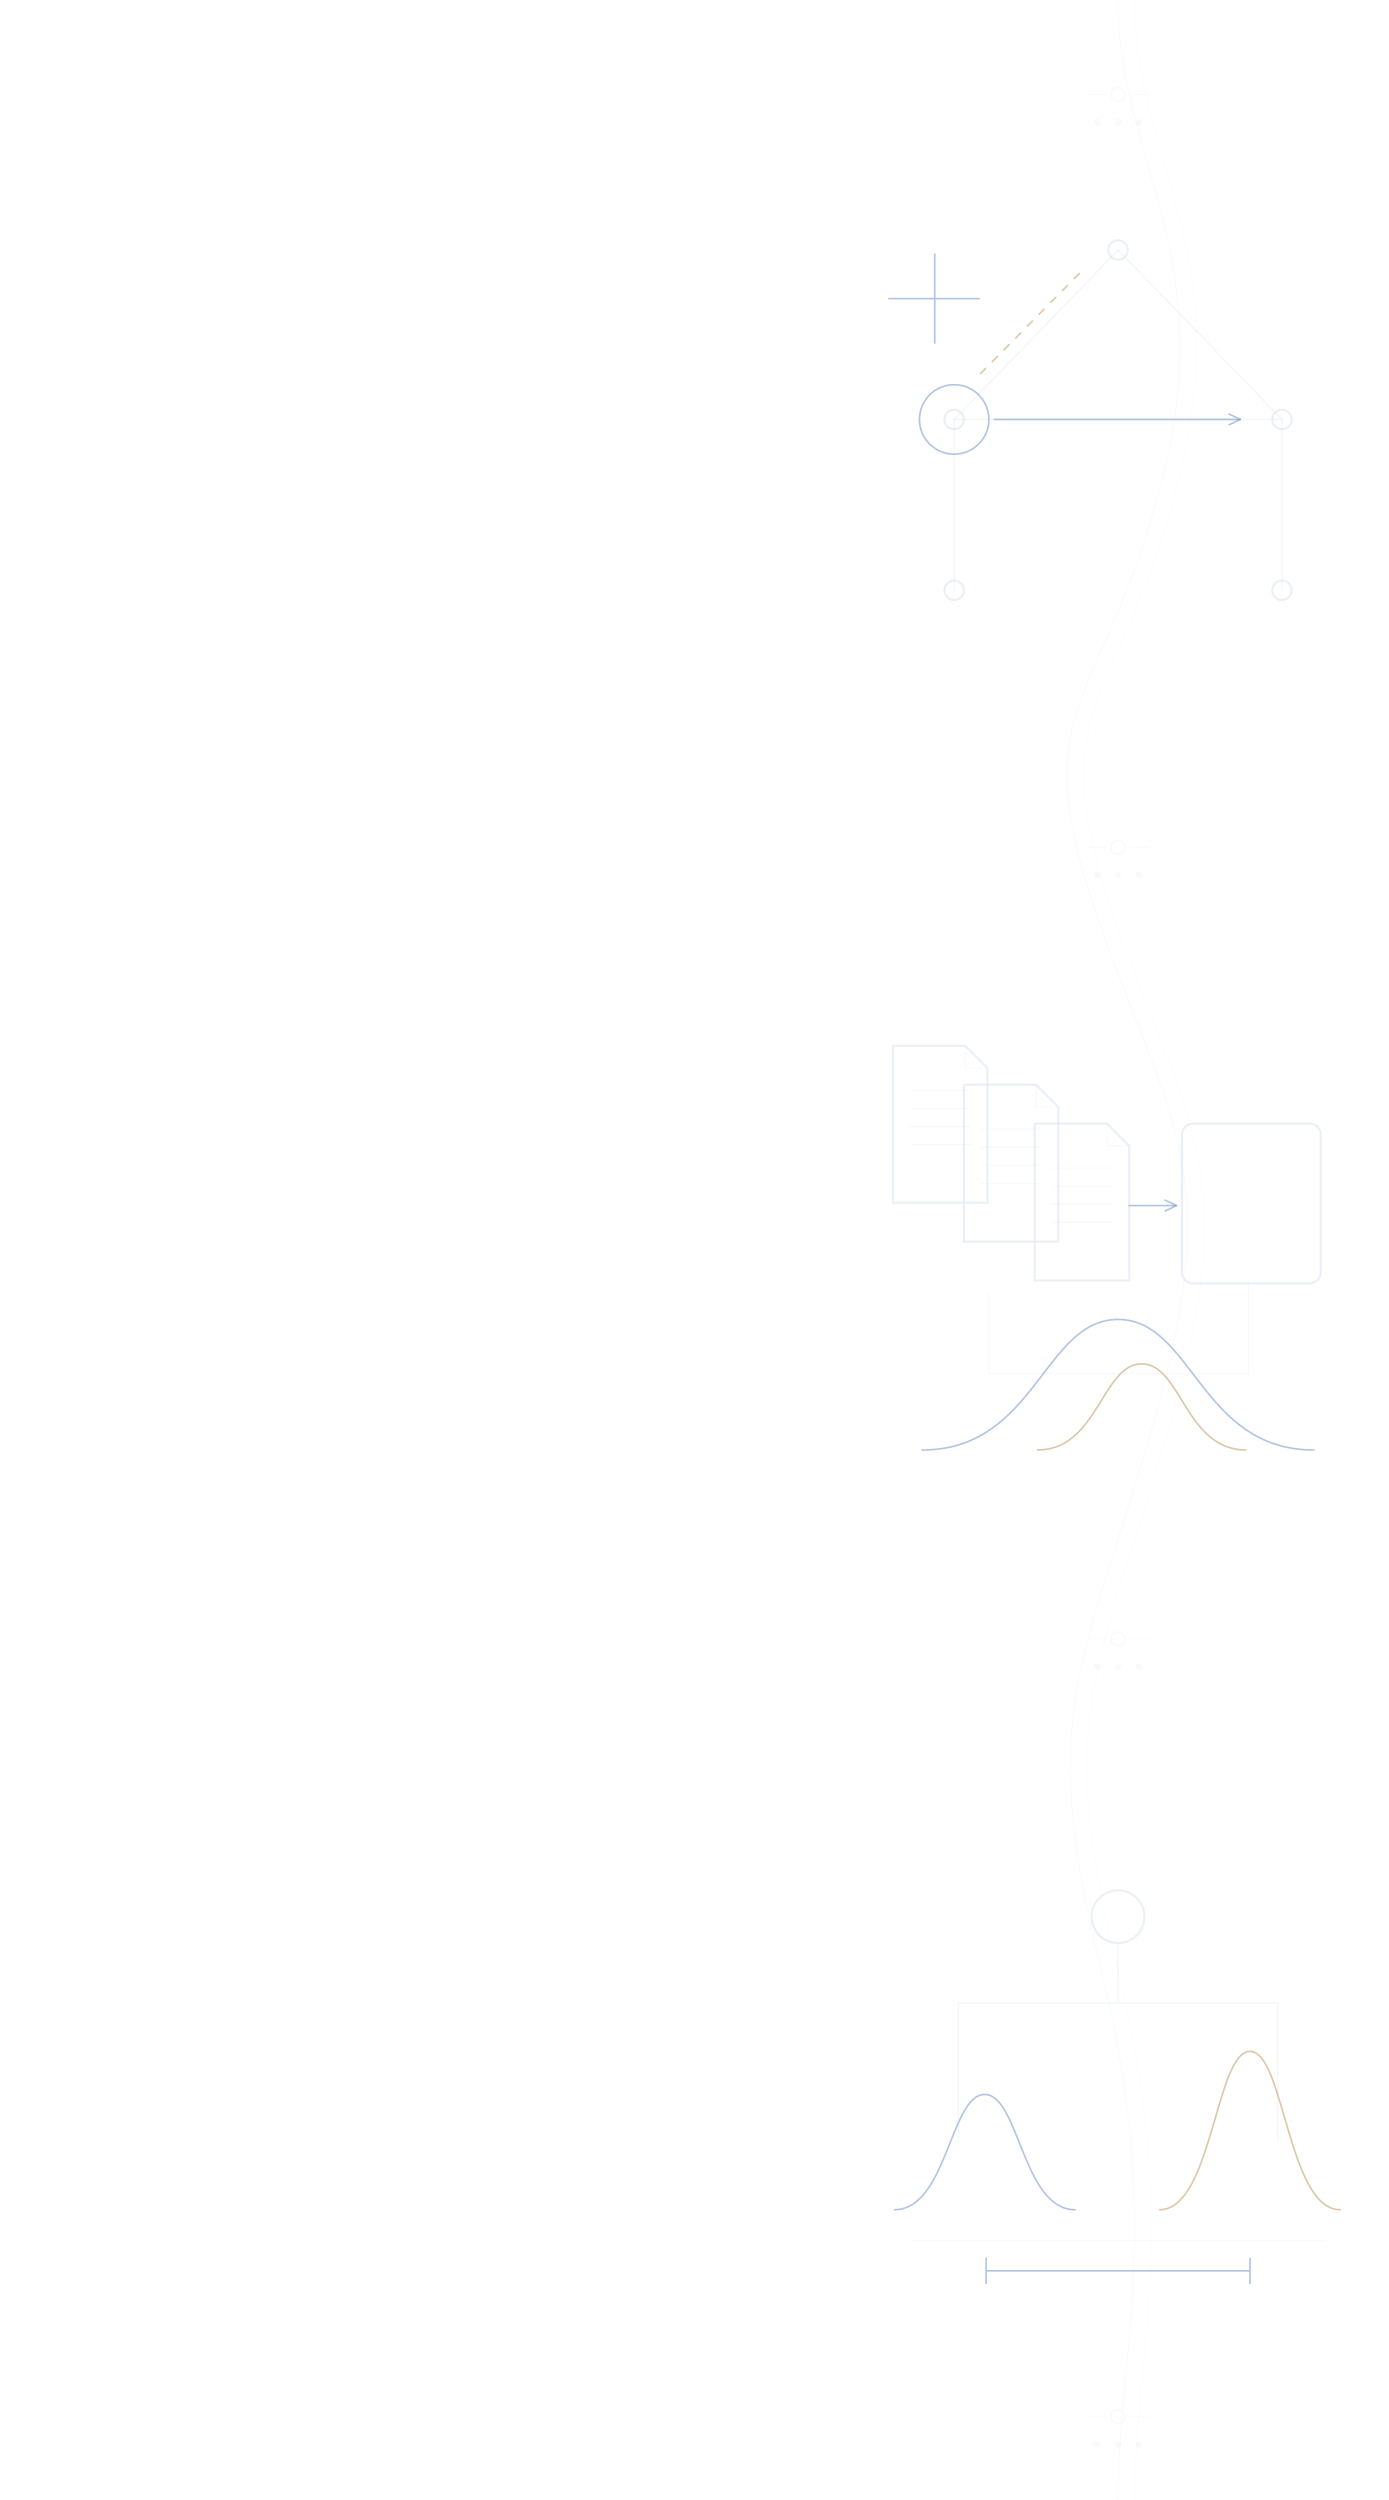
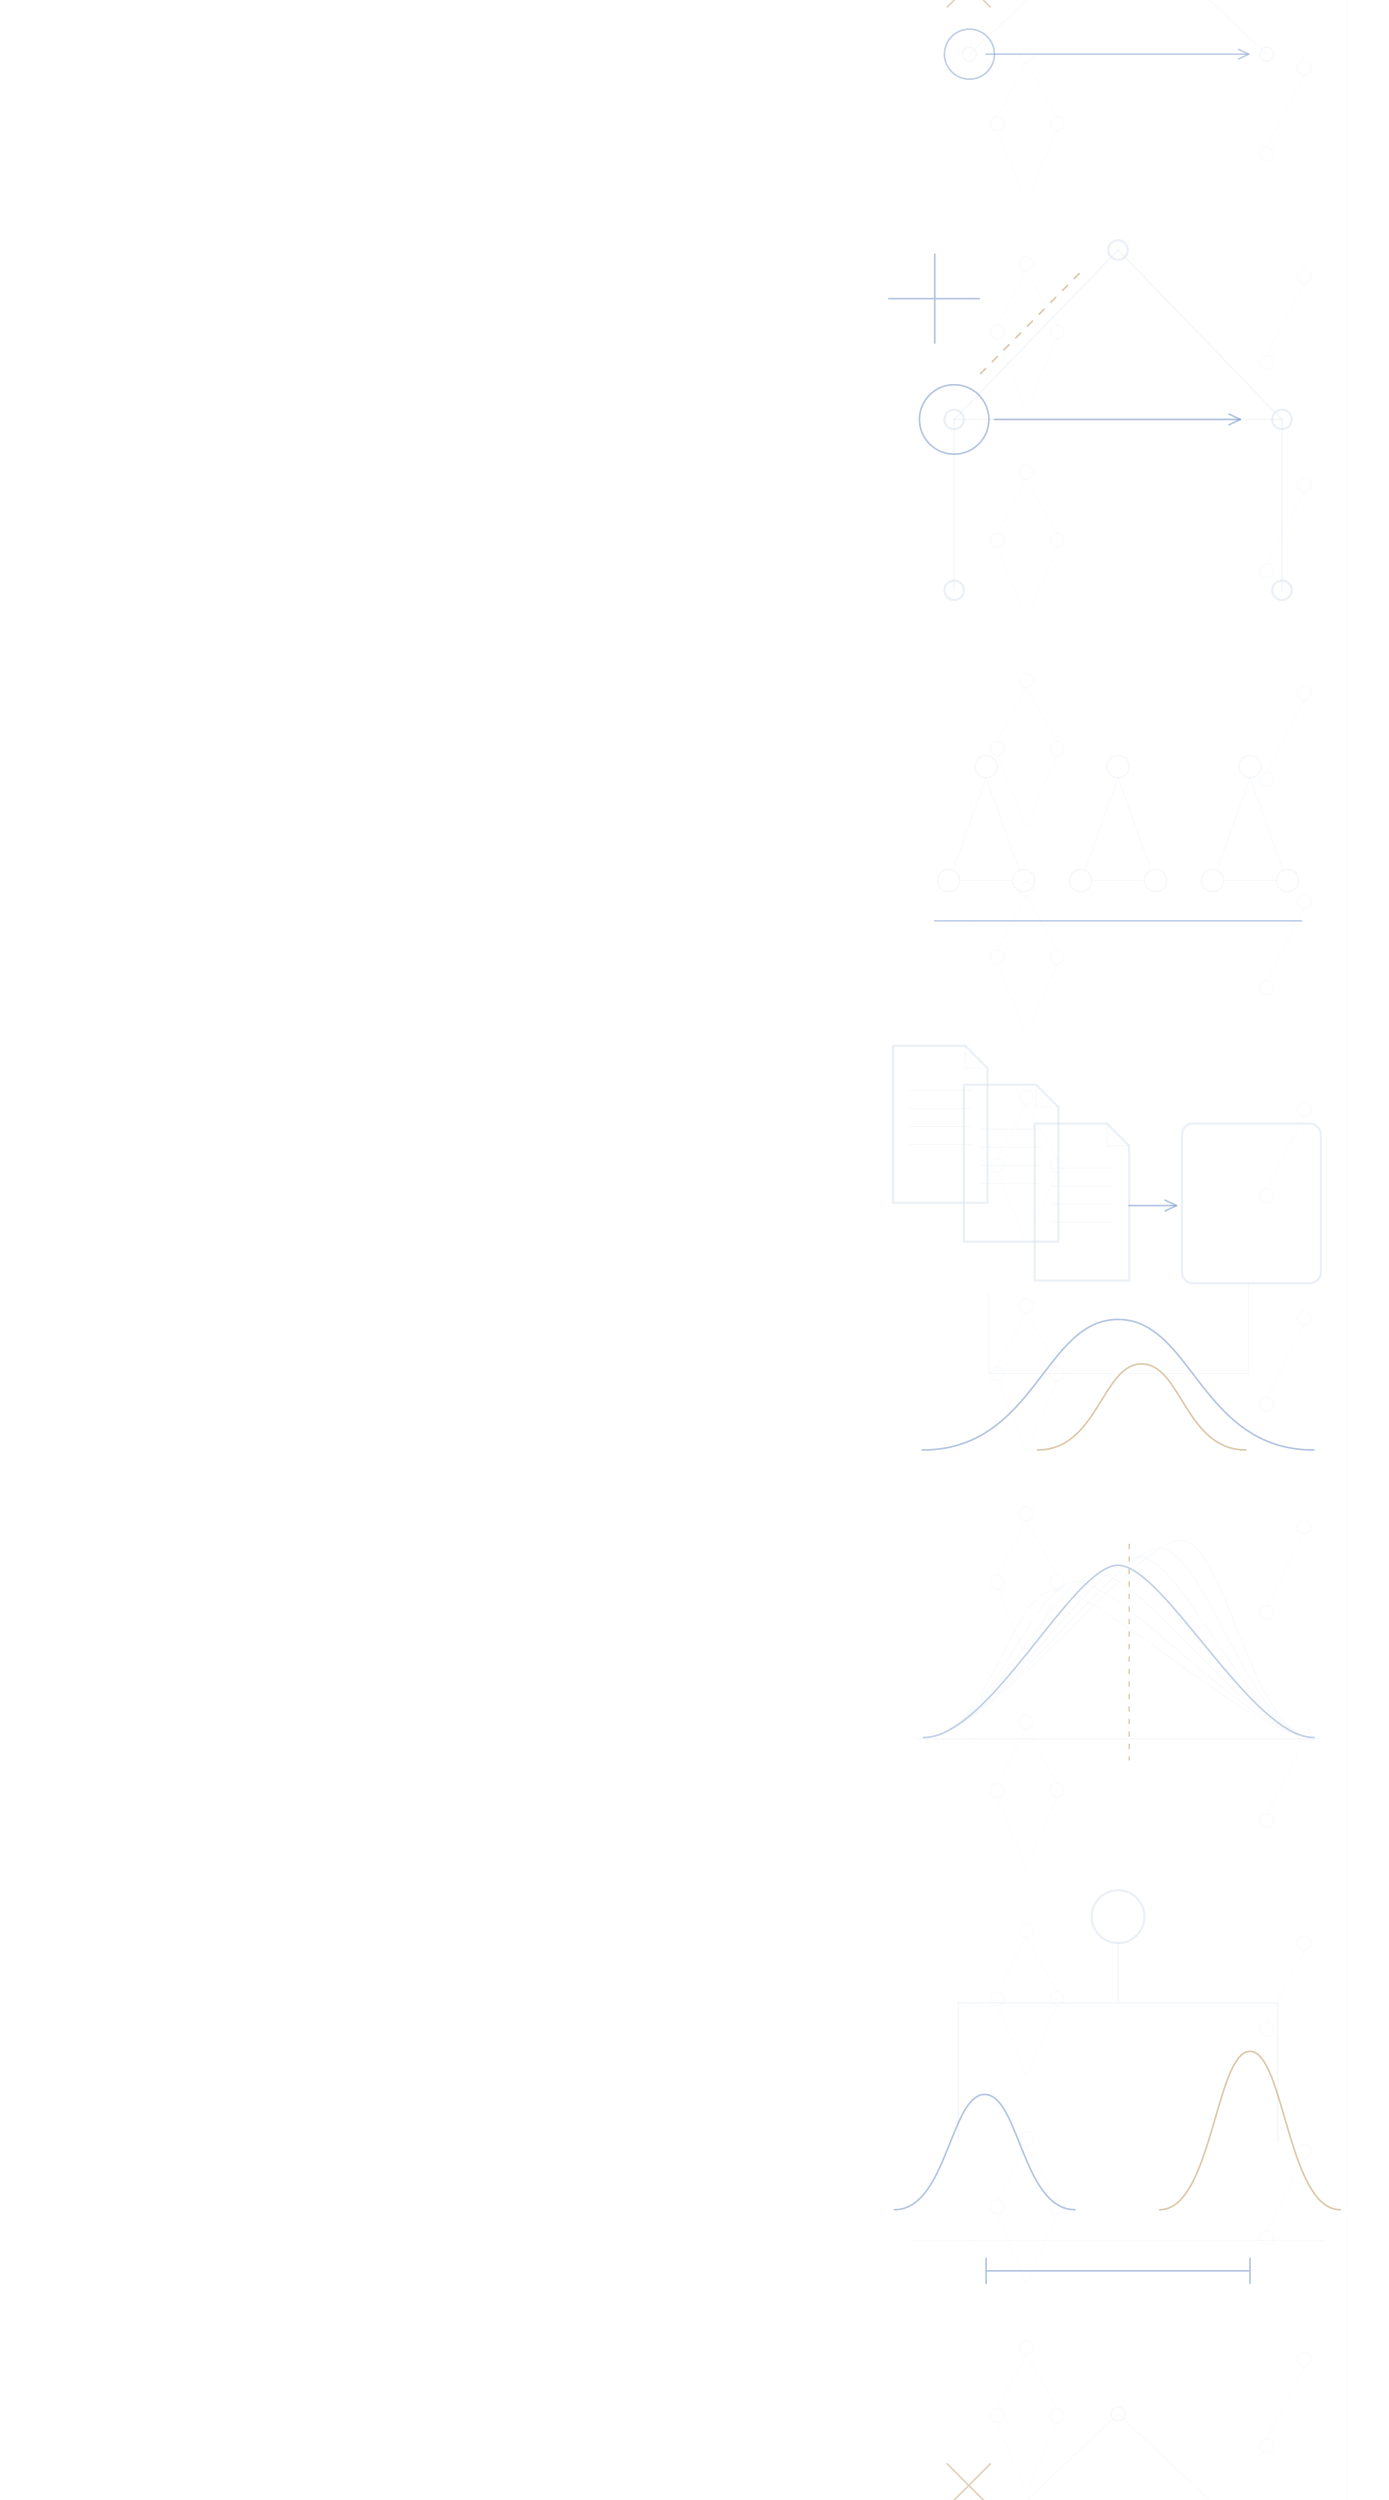
<svg xmlns="http://www.w3.org/2000/svg" width="1000" height="1800" viewBox="0 0 1000 1800" fill="none">
  <style>.art-ink,
.art-ink-soft,
.art-hair,
.art-blue,
.art-gold {
  fill: none;
  vector-effect: non-scaling-stroke;
  stroke-linecap: round;
  stroke-linejoin: round;
}

.art-ink {
  stroke: rgba(196, 210, 230, .38);
  stroke-width: 1.6;
}

.art-ink-soft {
  stroke: rgba(196, 210, 230, .2);
  stroke-width: 1.2;
}

/* Hairline filigree — the finest lines (tree-rings, arcs, contours). */
.art-hair {
  stroke: rgba(196, 210, 230, .2);
  stroke-width: 0.6;
}

.art-blue, .art-gold {
  stroke-width: 1.2;
  stroke-opacity: .55;
}

.art-blue { stroke: #5a82be; }
.art-gold { stroke: #b28945; }

.art-fill-ink {
  fill: rgba(196, 210, 230, .38);
  stroke: none;
}

/* Stipple dots for organic growth. */
.art-dot {
  fill: rgba(196, 210, 230, .2);
  stroke: none;
}</style>
-   <g transform="translate(0 0)" opacity=".65">
-     <path class="art-hair" d="M805 0C805 116 878 180 837 344S737 504 788 654S883 837 833 1016S745 1227 792 1415S805 1693 805 1800" />
-   </g>
-   <g transform="translate(12 0)" opacity=".35">
-     <path class="art-hair" d="M805 0C805 116 878 180 837 344S737 504 788 654S883 837 833 1016S745 1227 792 1415S805 1693 805 1800" />
-   </g>
-   <g transform="translate(805 68)" opacity=".55">
-     <circle class="art-ink-soft" cx="0" cy="0" r="5" />
-     <path class="art-hair" d="M-22 0L-8 0" />
-     <path class="art-hair" d="M8 0L22 0" />
-     <circle class="art-dot" cx="-15" cy="20" r="2.5" />
-     <circle class="art-dot" cx="0" cy="20" r="2.5" />
-     <circle class="art-dot" cx="15" cy="20" r="2.5" />
-   </g>
-   <g transform="translate(805 610)" opacity=".55">
-     <circle class="art-ink-soft" cx="0" cy="0" r="5" />
-     <path class="art-hair" d="M-22 0L-8 0" />
-     <path class="art-hair" d="M8 0L22 0" />
-     <circle class="art-dot" cx="-15" cy="20" r="2.5" />
-     <circle class="art-dot" cx="0" cy="20" r="2.5" />
-     <circle class="art-dot" cx="15" cy="20" r="2.5" />
-   </g>
-   <g transform="translate(805 1180)" opacity=".55">
-     <circle class="art-ink-soft" cx="0" cy="0" r="5" />
-     <path class="art-hair" d="M-22 0L-8 0" />
-     <path class="art-hair" d="M8 0L22 0" />
-     <circle class="art-dot" cx="-15" cy="20" r="2.5" />
-     <circle class="art-dot" cx="0" cy="20" r="2.5" />
-     <circle class="art-dot" cx="15" cy="20" r="2.5" />
-   </g>
-   <g transform="translate(805 1740)" opacity=".55">
-     <circle class="art-ink-soft" cx="0" cy="0" r="5" />
-     <path class="art-hair" d="M-22 0L-8 0" />
-     <path class="art-hair" d="M8 0L22 0" />
-     <circle class="art-dot" cx="-15" cy="20" r="2.5" />
-     <circle class="art-dot" cx="0" cy="20" r="2.5" />
-     <circle class="art-dot" cx="15" cy="20" r="2.5" />
+   <defs>
+     <g id="post-texture" opacity=".38">
+       <path class="art-hair" d="M699 0V1800" />
+       <path class="art-hair" d="M970 0V1800" />
+       <circle class="art-ink-soft" cx="739" cy="40" r="5" />
+       <circle class="art-ink-soft" cx="718" cy="89" r="5" />
+       <circle class="art-ink-soft" cx="761" cy="89" r="5" />
+       <path class="art-hair" d="M739 45L718 84M739 45L761 84M718 94L739 145M761 94L739 145" />
+       <circle class="art-ink-soft" cx="939" cy="49" r="5" />
+       <circle class="art-ink-soft" cx="912" cy="111" r="5" />
+       <path class="art-hair" d="M939 54L912 106" />
+       <path class="art-hair" d="M939 54V151" stroke-dasharray="3 6" />
+       <circle class="art-ink-soft" cx="739" cy="190" r="5" />
+       <circle class="art-ink-soft" cx="718" cy="239" r="5" />
+       <circle class="art-ink-soft" cx="761" cy="239" r="5" />
+       <path class="art-hair" d="M739 195L718 234M739 195L761 234M718 244L739 295M761 244L739 295" />
+       <circle class="art-ink-soft" cx="939" cy="199" r="5" />
+       <circle class="art-ink-soft" cx="912" cy="261" r="5" />
+       <path class="art-hair" d="M939 204L912 256" />
+       <path class="art-hair" d="M939 204V301" stroke-dasharray="3 6" />
+       <circle class="art-ink-soft" cx="739" cy="340" r="5" />
+       <circle class="art-ink-soft" cx="718" cy="389" r="5" />
+       <circle class="art-ink-soft" cx="761" cy="389" r="5" />
+       <path class="art-hair" d="M739 345L718 384M739 345L761 384M718 394L739 445M761 394L739 445" />
+       <circle class="art-ink-soft" cx="939" cy="349" r="5" />
+       <circle class="art-ink-soft" cx="912" cy="411" r="5" />
+       <path class="art-hair" d="M939 354L912 406" />
+       <path class="art-hair" d="M939 354V451" stroke-dasharray="3 6" />
+       <circle class="art-ink-soft" cx="739" cy="490" r="5" />
+       <circle class="art-ink-soft" cx="718" cy="539" r="5" />
+       <circle class="art-ink-soft" cx="761" cy="539" r="5" />
+       <path class="art-hair" d="M739 495L718 534M739 495L761 534M718 544L739 595M761 544L739 595" />
+       <circle class="art-ink-soft" cx="939" cy="499" r="5" />
+       <circle class="art-ink-soft" cx="912" cy="561" r="5" />
+       <path class="art-hair" d="M939 504L912 556" />
+       <path class="art-hair" d="M939 504V601" stroke-dasharray="3 6" />
+       <circle class="art-ink-soft" cx="739" cy="640" r="5" />
+       <circle class="art-ink-soft" cx="718" cy="689" r="5" />
+       <circle class="art-ink-soft" cx="761" cy="689" r="5" />
+       <path class="art-hair" d="M739 645L718 684M739 645L761 684M718 694L739 745M761 694L739 745" />
+       <circle class="art-ink-soft" cx="939" cy="649" r="5" />
+       <circle class="art-ink-soft" cx="912" cy="711" r="5" />
+       <path class="art-hair" d="M939 654L912 706" />
+       <path class="art-hair" d="M939 654V751" stroke-dasharray="3 6" />
+       <circle class="art-ink-soft" cx="739" cy="790" r="5" />
+       <circle class="art-ink-soft" cx="718" cy="839" r="5" />
+       <circle class="art-ink-soft" cx="761" cy="839" r="5" />
+       <path class="art-hair" d="M739 795L718 834M739 795L761 834M718 844L739 895M761 844L739 895" />
+       <circle class="art-ink-soft" cx="939" cy="799" r="5" />
+       <circle class="art-ink-soft" cx="912" cy="861" r="5" />
+       <path class="art-hair" d="M939 804L912 856" />
+       <path class="art-hair" d="M939 804V901" stroke-dasharray="3 6" />
+       <circle class="art-ink-soft" cx="739" cy="940" r="5" />
+       <circle class="art-ink-soft" cx="718" cy="989" r="5" />
+       <circle class="art-ink-soft" cx="761" cy="989" r="5" />
+       <path class="art-hair" d="M739 945L718 984M739 945L761 984M718 994L739 1045M761 994L739 1045" />
+       <circle class="art-ink-soft" cx="939" cy="949" r="5" />
+       <circle class="art-ink-soft" cx="912" cy="1011" r="5" />
+       <path class="art-hair" d="M939 954L912 1006" />
+       <path class="art-hair" d="M939 954V1051" stroke-dasharray="3 6" />
+       <circle class="art-ink-soft" cx="739" cy="1090" r="5" />
+       <circle class="art-ink-soft" cx="718" cy="1139" r="5" />
+       <circle class="art-ink-soft" cx="761" cy="1139" r="5" />
+       <path class="art-hair" d="M739 1095L718 1134M739 1095L761 1134M718 1144L739 1195M761 1144L739 1195" />
+       <circle class="art-ink-soft" cx="939" cy="1099" r="5" />
+       <circle class="art-ink-soft" cx="912" cy="1161" r="5" />
+       <path class="art-hair" d="M939 1104L912 1156" />
+       <path class="art-hair" d="M939 1104V1201" stroke-dasharray="3 6" />
+       <circle class="art-ink-soft" cx="739" cy="1240" r="5" />
+       <circle class="art-ink-soft" cx="718" cy="1289" r="5" />
+       <circle class="art-ink-soft" cx="761" cy="1289" r="5" />
+       <path class="art-hair" d="M739 1245L718 1284M739 1245L761 1284M718 1294L739 1345M761 1294L739 1345" />
+       <circle class="art-ink-soft" cx="939" cy="1249" r="5" />
+       <circle class="art-ink-soft" cx="912" cy="1311" r="5" />
+       <path class="art-hair" d="M939 1254L912 1306" />
+       <path class="art-hair" d="M939 1254V1351" stroke-dasharray="3 6" />
+       <circle class="art-ink-soft" cx="739" cy="1390" r="5" />
+       <circle class="art-ink-soft" cx="718" cy="1439" r="5" />
+       <circle class="art-ink-soft" cx="761" cy="1439" r="5" />
+       <path class="art-hair" d="M739 1395L718 1434M739 1395L761 1434M718 1444L739 1495M761 1444L739 1495" />
+       <circle class="art-ink-soft" cx="939" cy="1399" r="5" />
+       <circle class="art-ink-soft" cx="912" cy="1461" r="5" />
+       <path class="art-hair" d="M939 1404L912 1456" />
+       <path class="art-hair" d="M939 1404V1501" stroke-dasharray="3 6" />
+       <circle class="art-ink-soft" cx="739" cy="1540" r="5" />
+       <circle class="art-ink-soft" cx="718" cy="1589" r="5" />
+       <circle class="art-ink-soft" cx="761" cy="1589" r="5" />
+       <path class="art-hair" d="M739 1545L718 1584M739 1545L761 1584M718 1594L739 1645M761 1594L739 1645" />
+       <circle class="art-ink-soft" cx="939" cy="1549" r="5" />
+       <circle class="art-ink-soft" cx="912" cy="1611" r="5" />
+       <path class="art-hair" d="M939 1554L912 1606" />
+       <path class="art-hair" d="M939 1554V1651" stroke-dasharray="3 6" />
+       <circle class="art-ink-soft" cx="739" cy="1690" r="5" />
+       <circle class="art-ink-soft" cx="718" cy="1739" r="5" />
+       <circle class="art-ink-soft" cx="761" cy="1739" r="5" />
+       <path class="art-hair" d="M739 1695L718 1734M739 1695L761 1734M718 1744L739 1795M761 1744L739 1795" />
+       <circle class="art-ink-soft" cx="939" cy="1699" r="5" />
+       <circle class="art-ink-soft" cx="912" cy="1761" r="5" />
+       <path class="art-hair" d="M939 1704L912 1756" />
+       <path class="art-hair" d="M939 1704V1801" stroke-dasharray="3 6" />
+     </g>
+   </defs>
+   <use href="#post-texture" transform="translate(0 -1800)" />
+   <use href="#post-texture" transform="translate(0 0)" />
+   <use href="#post-texture" transform="translate(0 1800)" />
+   <g transform="translate(805 0)" opacity=".7">
+     <path class="art-hair" d="M0 -62L-107 39" />
+     <path class="art-hair" d="M0 -62L107 39" />
+     <circle class="art-ink-soft" cx="0" cy="-62" r="5" />
+     <circle class="art-ink-soft" cx="-107" cy="39" r="5" />
+     <circle class="art-ink-soft" cx="107" cy="39" r="5" />
+     <path class="art-blue" d="M-95 39L94 39" />
+     <path class="art-blue" d="M86.80 42.48L94 39L86.80 35.52" />
+     <circle class="art-blue" cx="-107" cy="39" r="18" />
+     <path class="art-gold" d="M-123-26l31 31m-31 0 31-31" />
+   </g>
+   <g transform="translate(805 595)" opacity=".7">
+     <circle class="art-ink-soft" cx="-95" cy="-43" r="8" />
+     <circle class="art-ink-soft" cx="-122" cy="39" r="8" />
+     <circle class="art-ink-soft" cx="-68" cy="39" r="8" />
+     <path class="art-hair" d="M-95 -35L-119 32" />
+     <path class="art-hair" d="M-95 -35L-71 32" />
+     <path class="art-hair" d="M-114 39L-76 39" />
+     <circle class="art-ink-soft" cx="0" cy="-43" r="8" />
+     <circle class="art-ink-soft" cx="-27" cy="39" r="8" />
+     <circle class="art-ink-soft" cx="27" cy="39" r="8" />
+     <path class="art-hair" d="M0 -35L-24 32" />
+     <path class="art-hair" d="M0 -35L24 32" />
+     <path class="art-hair" d="M-19 39L19 39" />
+     <circle class="art-ink-soft" cx="95" cy="-43" r="8" />
+     <circle class="art-ink-soft" cx="68" cy="39" r="8" />
+     <circle class="art-ink-soft" cx="122" cy="39" r="8" />
+     <path class="art-hair" d="M95 -35L71 32" />
+     <path class="art-hair" d="M95 -35L119 32" />
+     <path class="art-hair" d="M76 39L114 39" />
+     <path class="art-blue" d="M-132 68H132" />
+   </g>
+   <g transform="translate(805 1190)" opacity=".7">
+     <path class="art-ink-soft" d="M-145 62L145 62" />
+     <path class="art-hair" d="M-140 61C-92 61 -78 -45 -45 -45S96 61 141 61" />
+     <path class="art-hair" d="M-140 61C-92 61 -63 -51 -30 -51S96 61 141 61" />
+     <path class="art-hair" d="M-140 61C-92 61 -48 -57 -15 -57S96 61 141 61" />
+     <path class="art-blue" d="M-140 61C-92 61 -33 -63 0 -63S96 61 141 61" />
+     <path class="art-hair" d="M-140 61C-92 61 -18 -69 15 -69S96 61 141 61" />
+     <path class="art-hair" d="M-140 61C-92 61 -3 -75 30 -75S96 61 141 61" />
+     <path class="art-hair" d="M-140 61C-92 61 12 -81 45 -81S96 61 141 61" />
+     <path class="art-gold" d="M8 -78L8 77" stroke-dasharray="3 6" />
+   </g>
+   <g transform="translate(805 1800)" opacity=".7">
+     <path class="art-hair" d="M0 -62L-107 39" />
+     <path class="art-hair" d="M0 -62L107 39" />
+     <circle class="art-ink-soft" cx="0" cy="-62" r="5" />
+     <circle class="art-ink-soft" cx="-107" cy="39" r="5" />
+     <circle class="art-ink-soft" cx="107" cy="39" r="5" />
+     <path class="art-blue" d="M-95 39L94 39" />
+     <path class="art-blue" d="M86.80 42.48L94 39L86.80 35.52" />
+     <circle class="art-blue" cx="-107" cy="39" r="18" />
+     <path class="art-gold" d="M-123-26l31 31m-31 0 31-31" />
  </g>
  <g transform="translate(805 295)" opacity=".85">
    <path class="art-ink-soft" d="M0 -115L-118 7" />
    <path class="art-ink-soft" d="M0 -115L118 7" />
    <path class="art-ink-soft" d="M-118 7L118 7" />
    <path class="art-ink-soft" d="M-118 7L-118 130" />
    <path class="art-ink-soft" d="M118 7L118 130" />
    <circle class="art-ink" cx="0" cy="-115" r="7" />
    <circle class="art-ink" cx="-118" cy="7" r="7" />
    <circle class="art-ink" cx="118" cy="7" r="7" />
    <circle class="art-ink" cx="-118" cy="130" r="7" />
    <circle class="art-ink" cx="118" cy="130" r="7" />
    <path class="art-gold" d="M-28-98L-99-26" stroke-dasharray="5 7" />
    <circle class="art-blue" cx="-118" cy="7" r="25" />
    <path class="art-blue" d="M-89 7L88 7" />
    <path class="art-blue" d="M79.9 10.9L88 7L79.9 3.1" />
    <path class="art-blue" d="M-165-80h65m-32-32v64" />
  </g>
  <g transform="translate(805 890)" opacity=".85">
    <path class="art-ink" d="M-162 -137H-110L-94 -121V-24H-162Z" />
    <path class="art-hair" d="M-110 -137V-121H-94" />
    <path class="art-hair" d="M-150 -105L-106 -105" />
    <path class="art-hair" d="M-150 -92L-106 -92" />
    <path class="art-hair" d="M-150 -79L-106 -79" />
    <path class="art-hair" d="M-150 -66L-106 -66" />
    <path class="art-ink" d="M-111 -109H-59L-43 -93V4H-111Z" />
    <path class="art-hair" d="M-59 -109V-93H-43" />
    <path class="art-hair" d="M-99 -77L-55 -77" />
    <path class="art-hair" d="M-99 -64L-55 -64" />
    <path class="art-hair" d="M-99 -51L-55 -51" />
    <path class="art-hair" d="M-99 -38L-55 -38" />
    <path class="art-ink" d="M-60 -81H-8L8 -65V32H-60Z" />
    <path class="art-hair" d="M-8 -81V-65H8" />
    <path class="art-hair" d="M-48 -49L-4 -49" />
    <path class="art-hair" d="M-48 -36L-4 -36" />
    <path class="art-hair" d="M-48 -23L-4 -23" />
    <path class="art-hair" d="M-48 -10L-4 -10" />
    <rect class="art-ink" x="46" y="-81" width="100" height="115" rx="8" />
    <path class="art-blue" d="M8 -22L42 -22" />
    <path class="art-blue" d="M33.9 -18.1L42 -22L33.9 -25.9" />
    <path class="art-hair" d="M-93 41V99H94V34" />
    <path class="art-blue" d="M-141 154C-59.22 154 -53.58 60 0 60S59.22 154 141 154" />
    <path class="art-gold" d="M-58 154C-14.5 154 -11.5 92 17 92S48.5 154 92 154" />
  </g>
  <g transform="translate(805 1490)" opacity=".85">
    <circle class="art-ink" cx="0" cy="-110" r="19" />
    <path class="art-ink-soft" d="M0-91V-48H-115V52M0-48H115V52" />
    <path class="art-blue" d="M-161 101C-123.3 101 -120.7 18 -96 18S-68.7 101 -31 101" />
    <path class="art-gold" d="M30 101C67.7 101 70.3 -13 95 -13S122.3 101 160 101" />
    <path class="art-hair" d="M-149 123L149 123" />
    <path class="art-blue" d="M-95 145H95M-95 136v18m190-18v18" />
  </g>
</svg>
